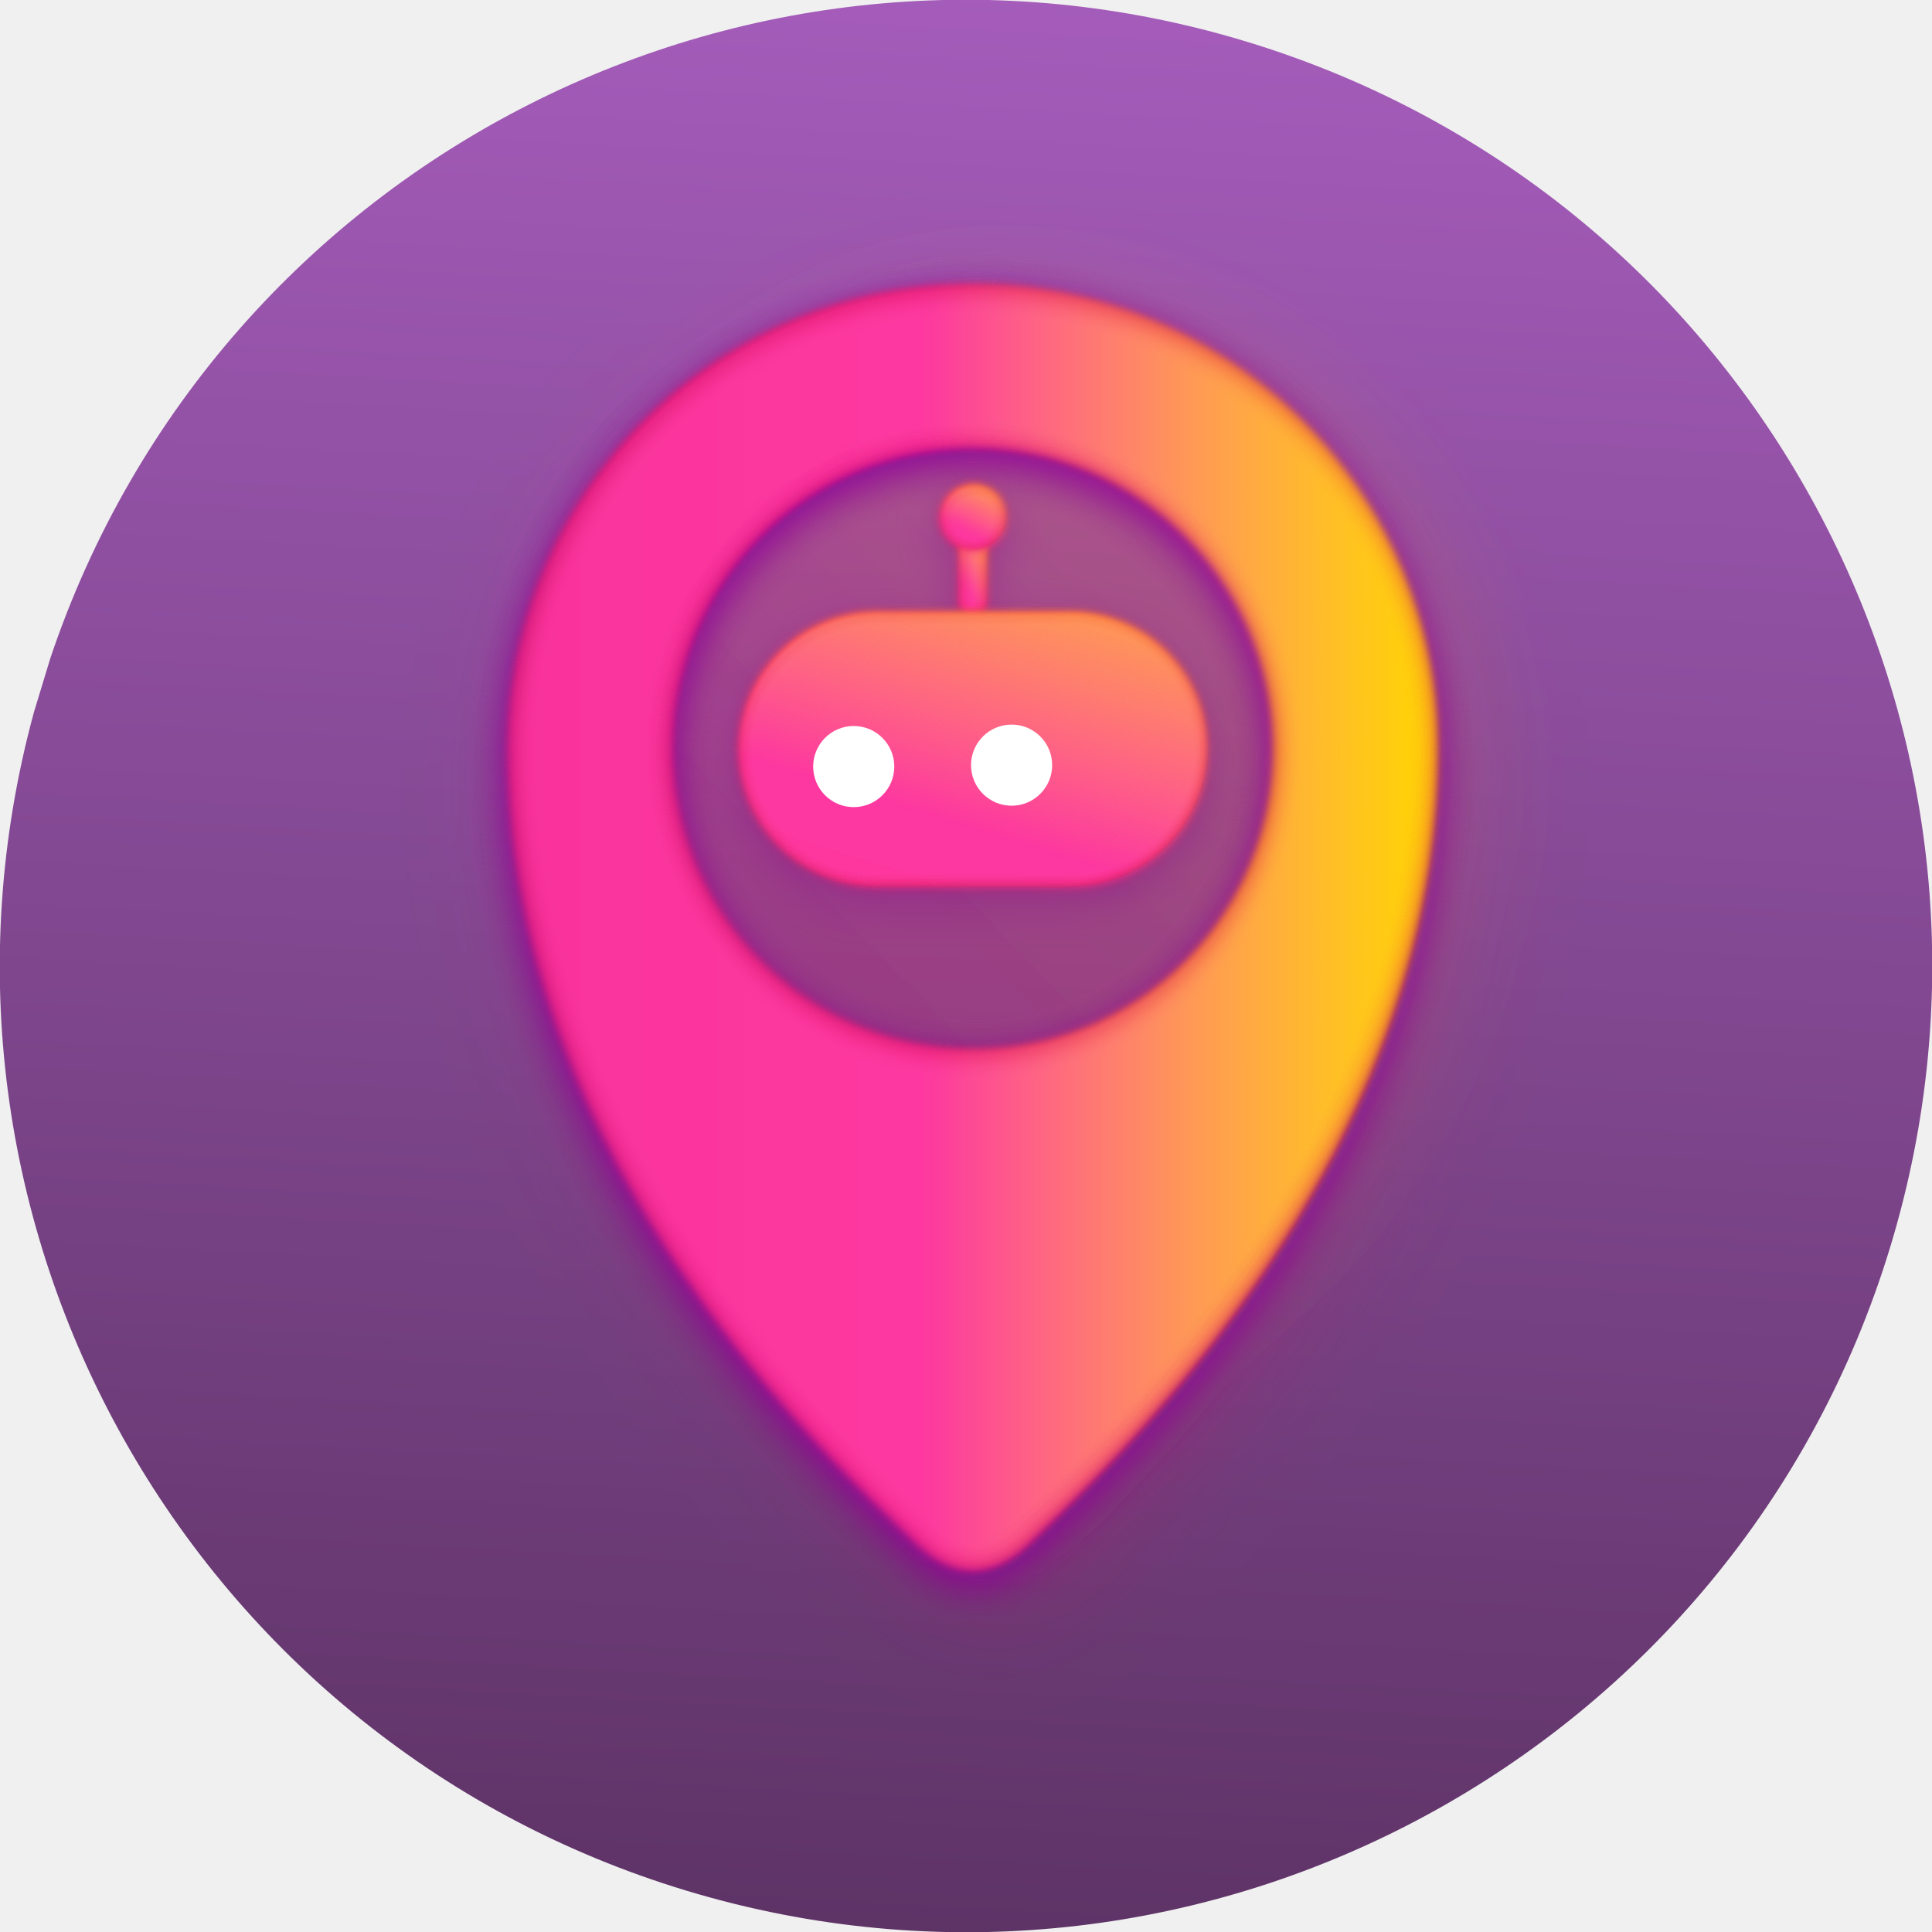
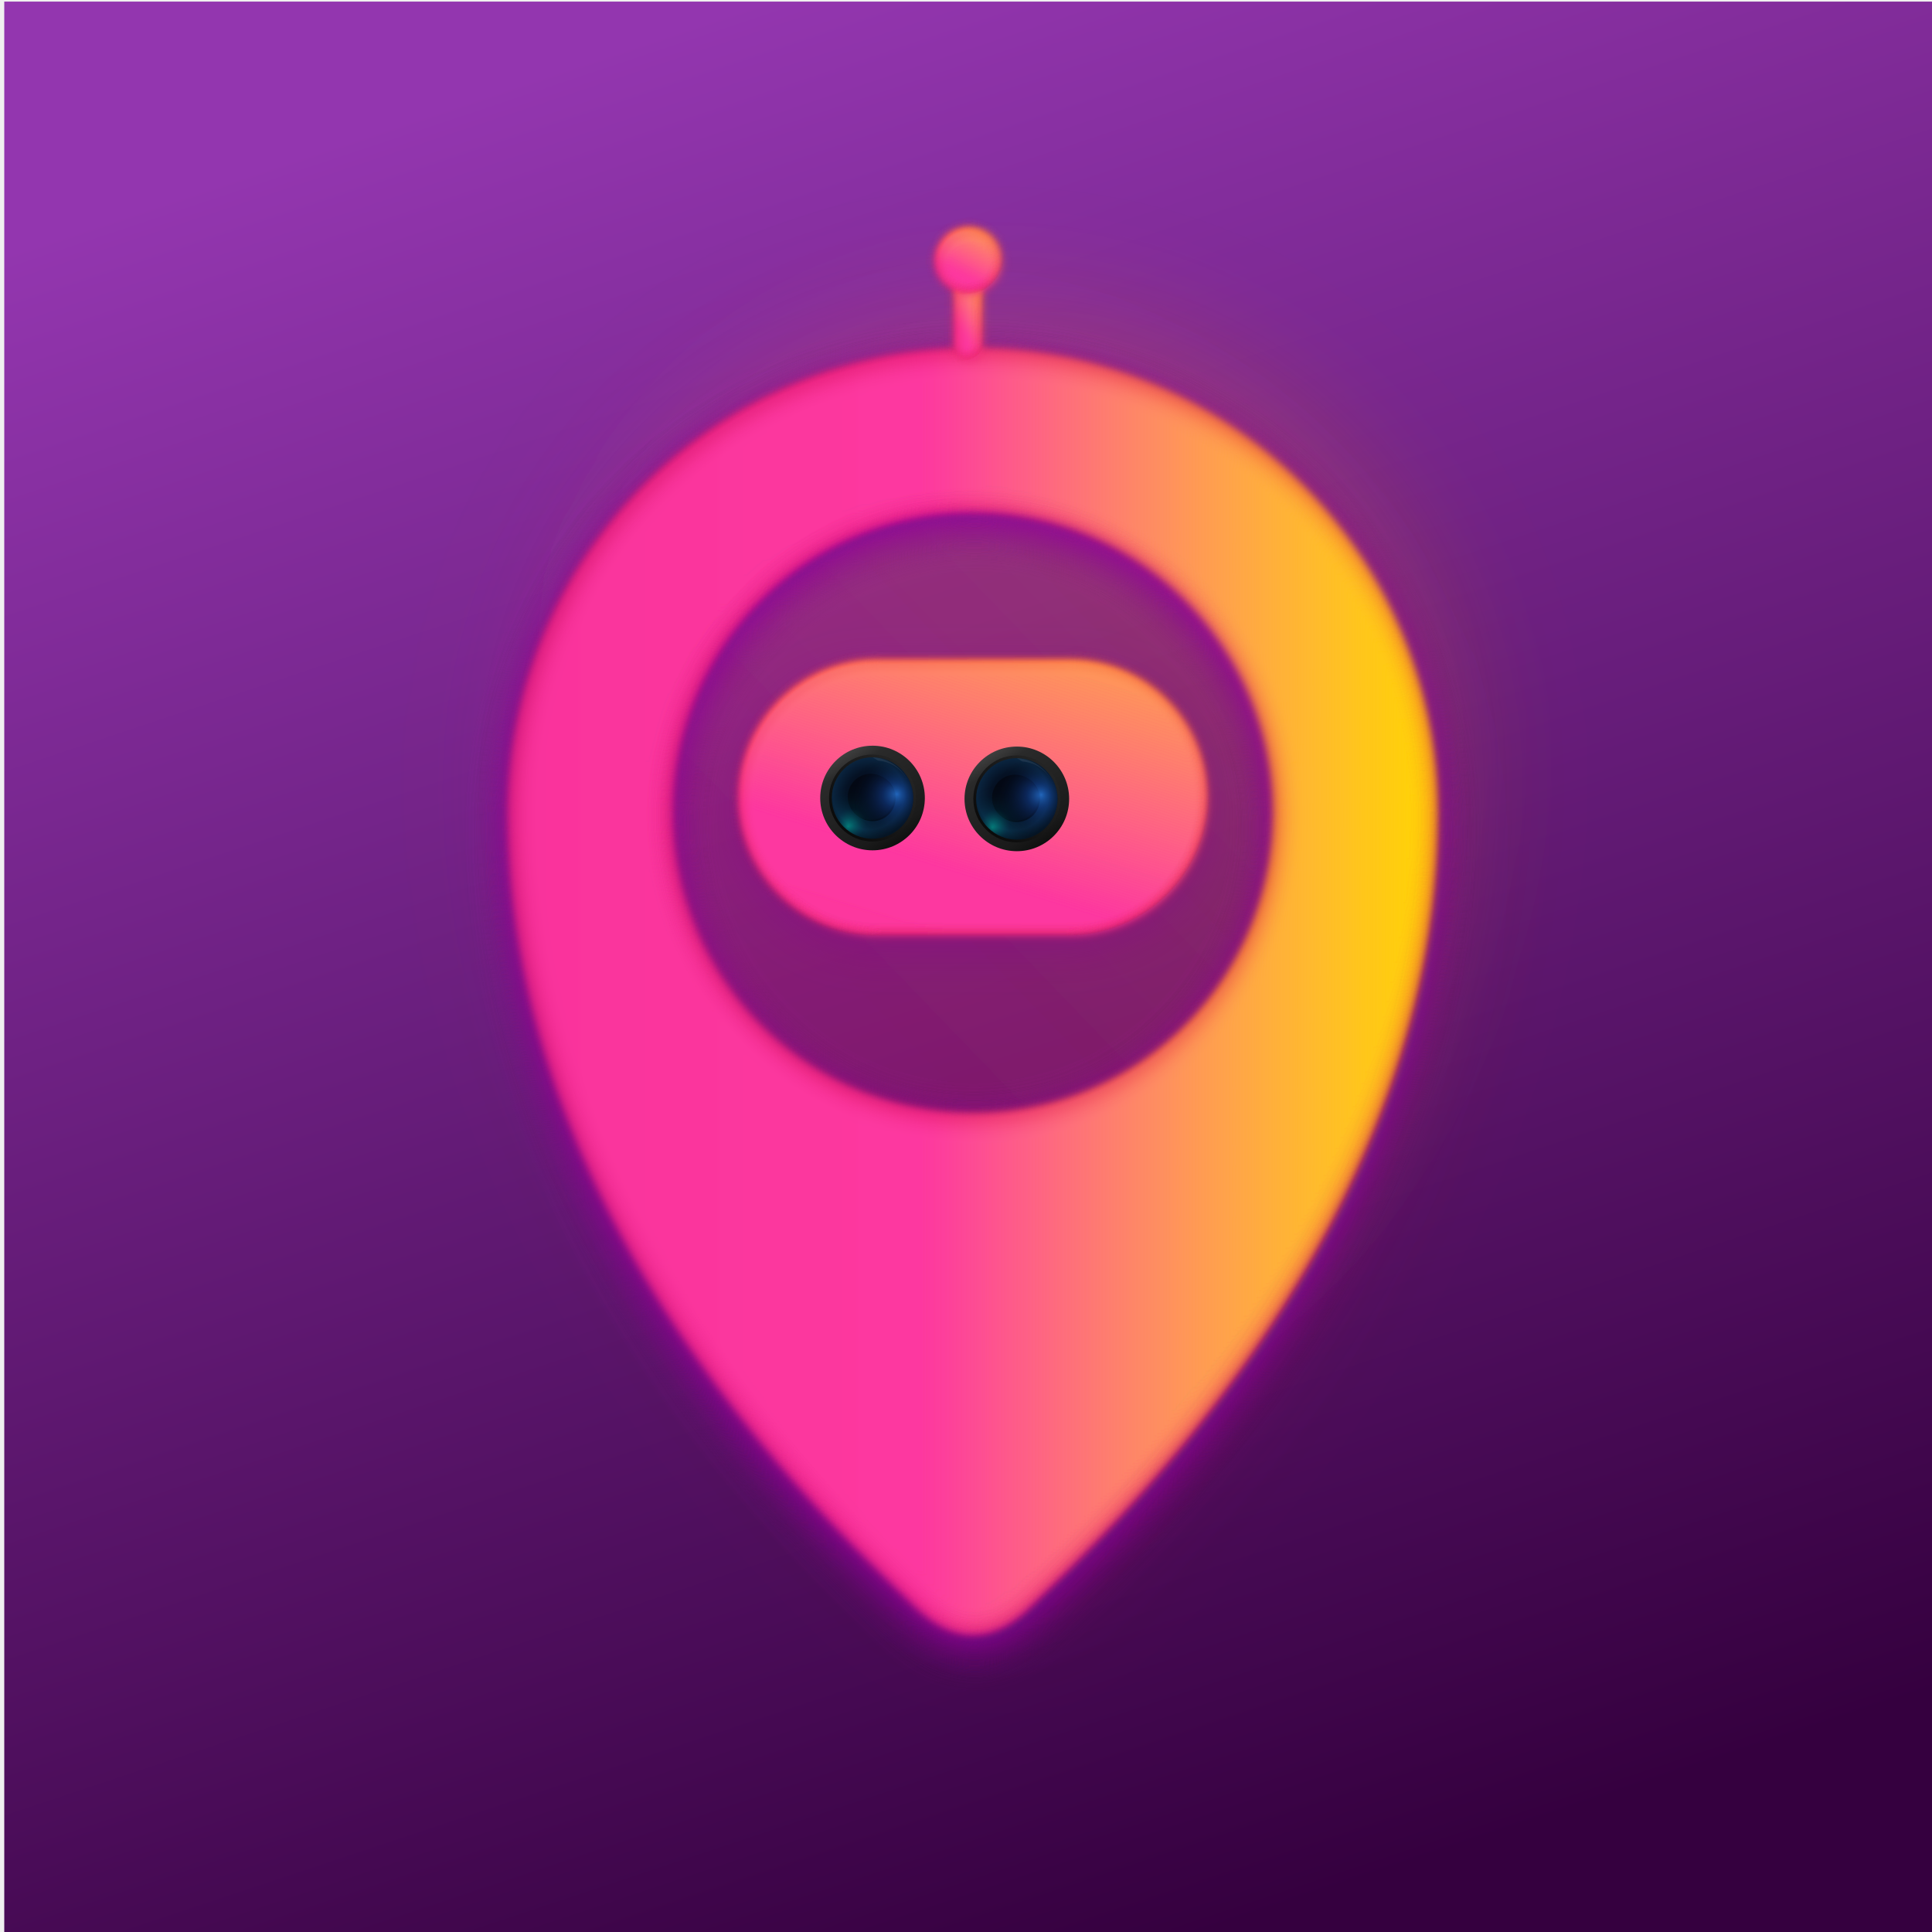
<svg xmlns="http://www.w3.org/2000/svg" xmlns:xlink="http://www.w3.org/1999/xlink" viewBox="0 0 500 500" width="500" height="500" version="1.1" id="svg13">
  <defs id="defs9">
    <linearGradient id="mainGrad" x1="0.1" y1="1" x2="0.9" y2="0">
      <stop offset="0%" stop-color="#d81b60" id="stop1" />
      <stop offset="45%" stop-color="#e91e63" id="stop2" />
      <stop offset="100%" stop-color="#ff9800" id="stop3" />
    </linearGradient>
    <linearGradient id="innerGrad" x1="0" y1="0" x2="0" y2="1">
      <stop offset="0%" stop-color="#ffffff" id="stop4" />
      <stop offset="100%" stop-color="#f2ecee" id="stop5" />
    </linearGradient>
    <filter id="icon-shadow" x="0" y="0" width="1" height="1">
      <feDropShadow dx="0" dy="12" stdDeviation="18" flood-color="#000000" flood-opacity="0.12" />
    </filter>
    <filter id="glow" x="-0.153" y="-0.11" width="1.305" height="1.22">
      <feGaussianBlur stdDeviation="15.271" result="blur" id="feGaussianBlur5" />
      <feComponentTransfer id="feComponentTransfer5">
        <feFuncA type="linear" slope="0.4" id="feFuncA5" />
      </feComponentTransfer>
    </filter>
    <filter id="inset-highlight" x="-1" y="-0.375" width="3" height="2">
      <feOffset dx="0" dy="4" result="shifted" id="feOffset5" />
      <feGaussianBlur in="shifted" stdDeviation="2.5" result="blurred" id="feGaussianBlur6" />
      <feComposite operator="out" in="SourceGraphic" in2="blurred" result="inverse" id="feComposite6" />
      <feFlood flood-color="#ffffff" flood-opacity="0.9" result="white_color" id="feFlood6" />
      <feComposite operator="in" in="white_color" in2="inverse" result="highlight" id="feComposite7" />
      <feComposite operator="over" in="highlight" in2="SourceGraphic" id="feComposite8" />
    </filter>
    <filter id="noise" x="0" y="0" width="1" height="1">
      <feTurbulence type="fractalNoise" baseFrequency="1.5" numOctaves="3" result="noise" id="feTurbulence8" />
      <feColorMatrix type="matrix" values="1 0 0 0 0  0 1 0 0 0  0 0 1 0 0  0 0 0 0.04 0" id="feColorMatrix8" />
      <feComposite in2="SourceGraphic" in="noise" operator="in" result="noise_masked" id="feComposite9" />
      <feBlend in="SourceGraphic" in2="noise_masked" mode="multiply" id="feBlend9" />
    </filter>
-     <linearGradient xlink:href="#mainGrad" id="linearGradient15" x1="130" y1="256.25" x2="370" y2="256.25" gradientUnits="userSpaceOnUse" gradientTransform="translate(2.1628,-15.63737)" />
+     <linearGradient xlink:href="#mainGrad" id="linearGradient15" x1="130" y1="256.25" x2="370" y2="256.25" gradientUnits="userSpaceOnUse" gradientTransform="translate(2.1628,0.9143553)" />
    <filter style="color-interpolation-filters:sRGB" id="filter55" x="-0.103" y="-0.074" width="1.206" height="1.159">
      <feGaussianBlur result="result6" stdDeviation="3" in="SourceGraphic" id="feGaussianBlur55" />
      <feColorMatrix values="1 0 0 0 0 0 1 0 0 0 0 0 1 0 0 0 0 0 1 0 " result="result7" in="SourceGraphic" id="feColorMatrix55" />
      <feComposite operator="in" in="result6" in2="result7" id="feComposite55" result="fbSourceGraphic" />
      <feColorMatrix result="fbSourceGraphicAlpha" in="fbSourceGraphic" values="0 0 0 -1 0 0 0 0 -1 0 0 0 0 -1 0 0 0 0 1 0" id="feColorMatrix67" />
      <feFlood id="feFlood67" result="flood" in="fbSourceGraphic" flood-opacity="0.467" flood-color="rgb(137,0,146)" />
      <feGaussianBlur id="feGaussianBlur67" result="blur" in="fbSourceGraphic" stdDeviation="5.3" />
      <feOffset id="feOffset67" result="offset" in="blur" dx="0" dy="3.3" />
      <feComposite id="feComposite67" result="comp1" operator="in" in="flood" in2="offset" />
      <feComposite id="feComposite68" result="fbSourceGraphic" operator="over" in="fbSourceGraphic" in2="comp1" />
      <feColorMatrix result="fbSourceGraphicAlpha" in="fbSourceGraphic" values="0 0 0 -1 0 0 0 0 -1 0 0 0 0 -1 0 0 0 0 1 0" id="feColorMatrix85" />
      <feGaussianBlur id="feGaussianBlur85" stdDeviation="1" result="result3" in="fbSourceGraphic" />
      <feBlend id="feBlend85" in2="result3" result="result5" mode="screen" in="fbSourceGraphic" />
      <feGaussianBlur id="feGaussianBlur86" stdDeviation="1" result="result7" />
      <feConvolveMatrix id="feConvolveMatrix86" order="3 3" kernelMatrix="2 0 0 1 1 -1 0 0 -2 " targetX="1" targetY="1" result="result8" />
      <feBlend id="feBlend86" mode="darken" in="result7" result="result6" in2="result8" />
    </filter>
-     <filter style="color-interpolation-filters:sRGB" id="filter71" x="-0.146" y="-0.17" width="1.292" height="1.372">
+     <filter style="color-interpolation-filters:sRGB" id="filter71" x="-0.146" y="-0.25" width="1.292" height="1.548">
      <feFlood result="flood" in="SourceGraphic" flood-opacity="0.353" flood-color="rgb(137,0,146)" id="feFlood70" />
      <feGaussianBlur result="blur" in="SourceGraphic" stdDeviation="5.3" id="feGaussianBlur70" />
      <feOffset result="offset" in="blur" dx="0" dy="3.3" id="feOffset70" />
      <feComposite result="comp1" operator="in" in="flood" in2="offset" id="feComposite70" />
      <feComposite result="comp2" operator="over" in="SourceGraphic" in2="comp1" id="feComposite71" />
    </filter>
    <linearGradient xlink:href="#mainGrad" id="linearGradient77" x1="142.556" y1="402.678" x2="426.758" y2="47.425" gradientTransform="matrix(0.8782497,0,0,1.138628,7.48175,-8.733129)" gradientUnits="userSpaceOnUse" />
-     <linearGradient xlink:href="#mainGrad" id="linearGradient78" x1="361.945" y1="125.779" x2="383.411" y2="98.946" gradientTransform="scale(0.6708204,1.490712)" gradientUnits="userSpaceOnUse" />
-     <linearGradient xlink:href="#mainGrad" id="linearGradient79" x1="188.447" y1="205.757" x2="219.801" y2="166.565" gradientTransform="scale(1.224745,0.8164966)" gradientUnits="userSpaceOnUse" />
    <linearGradient xlink:href="#mainGrad" id="linearGradient80" x1="66.103" y1="463.03" x2="245.702" y2="238.531" gradientTransform="scale(1.603568,0.6236096)" gradientUnits="userSpaceOnUse" />
    <filter style="color-interpolation-filters:sRGB" id="filter88" x="-0.04" y="-0.069" width="1.08" height="1.137">
      <feGaussianBlur stdDeviation="1" result="result3" id="feGaussianBlur87" />
      <feBlend in2="result3" result="result5" mode="screen" in="SourceGraphic" id="feBlend87" />
      <feGaussianBlur stdDeviation="1" result="result7" id="feGaussianBlur88" />
      <feConvolveMatrix order="3 3" kernelMatrix="2 0 0 1 1 -1 0 0 -2 " targetX="1" targetY="1" result="result8" id="feConvolveMatrix88" />
      <feBlend mode="darken" in="result7" result="result6" in2="result8" id="feBlend88" />
    </filter>
    <filter style="color-interpolation-filters:sRGB" id="filter90" x="-0.3" y="-0.3" width="1.6" height="1.6">
      <feGaussianBlur stdDeviation="1" result="result3" id="feGaussianBlur89" />
      <feBlend in2="result3" result="result5" mode="screen" in="SourceGraphic" id="feBlend89" />
      <feGaussianBlur stdDeviation="1" result="result7" id="feGaussianBlur90" />
      <feConvolveMatrix order="3 3" kernelMatrix="2 0 0 1 1 -1 0 0 -2 " targetX="1" targetY="1" result="result8" id="feConvolveMatrix90" />
      <feBlend mode="darken" in="result7" result="result6" in2="result8" id="feBlend90" />
    </filter>
    <filter style="color-interpolation-filters:sRGB" id="filter92" x="-0.8" y="-0.24" width="2.6" height="1.48">
      <feGaussianBlur stdDeviation="1" result="result3" id="feGaussianBlur91" />
      <feBlend in2="result3" result="result5" mode="screen" in="SourceGraphic" id="feBlend91" />
      <feGaussianBlur stdDeviation="1" result="result7" id="feGaussianBlur92" />
      <feConvolveMatrix order="3 3" kernelMatrix="2 0 0 1 1 -1 0 0 -2 " targetX="1" targetY="1" result="result8" id="feConvolveMatrix92" />
      <feBlend mode="darken" in="result7" result="result6" in2="result8" id="feBlend92" />
    </filter>
    <linearGradient xlink:href="#linearGradient81" id="linearGradient82" x1="134.744" y1="4.503" x2="253.97" y2="371.443" gradientUnits="userSpaceOnUse" gradientTransform="matrix(1.297659,0,0,1.332169,-0.7718479,0.8293147)" />
    <linearGradient id="linearGradient81">
      <stop style="stop-color:#9336af;stop-opacity:1;" offset="0" id="stop81" />
      <stop style="stop-color:#35003f;stop-opacity:1;" offset="1" id="stop82" />
    </linearGradient>
    <linearGradient xlink:href="#linearGradient81" id="linearGradient10" x1="261.944" y1="22.088" x2="238.056" y2="477.912" gradientUnits="userSpaceOnUse" gradientTransform="matrix(1.095411,0,0,1.146874,-23.85278,-36.71837)" />
+     <linearGradient xlink:href="#mainGrad" id="linearGradient79" x1="188.447" y1="205.757" x2="219.801" y2="166.565" gradientTransform="matrix(1.224745,0,0,0.8164966,-0.2000016,-84.75172)" gradientUnits="userSpaceOnUse" />
+     <filter style="color-interpolation-filters:sRGB" id="filter90-5" x="-0.3" y="-0.3" width="1.6" height="1.6">
+       <feGaussianBlur stdDeviation="1" result="result3" id="feGaussianBlur89-3" />
+       <feBlend in2="result3" result="result5" mode="screen" in="SourceGraphic" id="feBlend89-5" />
+       <feGaussianBlur stdDeviation="1" result="result7" id="feGaussianBlur90-6" />
+       <feConvolveMatrix order="3 3" kernelMatrix="2 0 0 1 1 -1 0 0 -2 " targetX="1" targetY="1" result="result8" id="feConvolveMatrix90-2" />
+       <feBlend mode="darken" in="result7" result="result6" in2="result8" id="feBlend90-9" />
+     </filter>
+     <linearGradient xlink:href="#mainGrad" id="linearGradient78" x1="361.945" y1="125.779" x2="383.411" y2="98.946" gradientTransform="matrix(0.6708204,0,0,1.490712,-0.2000016,-84.75172)" gradientUnits="userSpaceOnUse" />
+     <filter style="color-interpolation-filters:sRGB" id="filter92-7" x="-0.8" y="-0.24" width="2.6" height="1.48">
+       <feGaussianBlur stdDeviation="1" result="result3" id="feGaussianBlur91-0" />
+       <feBlend in2="result3" result="result5" mode="screen" in="SourceGraphic" id="feBlend91-9" />
+       <feGaussianBlur stdDeviation="1" result="result7" id="feGaussianBlur92-3" />
+       <feConvolveMatrix order="3 3" kernelMatrix="2 0 0 1 1 -1 0 0 -2 " targetX="1" targetY="1" result="result8" id="feConvolveMatrix92-6" />
+       <feBlend mode="darken" in="result7" result="result6" in2="result8" id="feBlend92-0" />
+     </filter>
+     <radialGradient id="blueHighlight" cx="129.6" cy="100" r="74" fx="144.4" fy="92.6" gradientUnits="userSpaceOnUse" gradientTransform="matrix(2.5,0,0,2.5,-120.5,417.5)">
+       <stop offset="0%" stop-color="rgb(40, 120, 220)" stop-opacity="0.8" id="stop11" />
+       <stop offset="30%" stop-color="rgb(20, 70, 160)" stop-opacity="0.5" id="stop12" />
+       <stop offset="100%" stop-color="rgb(0, 0, 0)" stop-opacity="0" id="stop13" />
+     </radialGradient>
+     <radialGradient id="tealHighlight" cx="70.4" cy="137" r="66.6" fx="55.6" fy="151.8" gradientUnits="userSpaceOnUse" gradientTransform="matrix(2.5,0,0,2.5,-120.5,417.5)">
+       <stop offset="0%" stop-color="rgb(0, 180, 160)" stop-opacity="0.6" id="stop14" />
+       <stop offset="40%" stop-color="rgb(0, 80, 100)" stop-opacity="0.2" id="stop15" />
+       <stop offset="100%" stop-color="rgb(0, 0, 0)" stop-opacity="0" id="stop16" />
+     </radialGradient>
+     <radialGradient id="glassBase" cx="92.6" cy="92.6" r="81.4" fx="92.6" fy="92.6" gradientUnits="userSpaceOnUse" gradientTransform="matrix(2.5,0,0,2.5,-120.5,417.5)">
+       <stop offset="0%" stop-color="#020815" id="stop7" />
+       <stop offset="50%" stop-color="#051225" id="stop8" />
+       <stop offset="80%" stop-color="#0a2540" id="stop9" />
+       <stop offset="100%" stop-color="#051525" id="stop10" />
+     </radialGradient>
+     <linearGradient id="rimInnerGrad" x1="21" y1="179" x2="179" y2="21" gradientUnits="userSpaceOnUse" gradientTransform="matrix(2.5,0,0,2.5,-120.5,417.5)">
+       <stop offset="0%" stop-color="#050505" id="stop5-9" />
+       <stop offset="100%" stop-color="#2a2a2a" id="stop6" />
+     </linearGradient>
+     <linearGradient id="rimGrad" x1="43" y1="5" x2="157" y2="195" gradientUnits="userSpaceOnUse" gradientTransform="matrix(2.5,0,0,2.5,-120.5,417.5)">
+       <stop offset="0%" stop-color="#4a4a4a" id="stop1-2" />
+       <stop offset="20%" stop-color="#2a2a2a" id="stop2-0" />
+       <stop offset="80%" stop-color="#1a1a1a" id="stop3-2" />
+       <stop offset="100%" stop-color="#0a0a0a" id="stop4-3" />
+     </linearGradient>
+     <linearGradient id="rimGrad-7" x1="43" y1="5" x2="157" y2="195" gradientUnits="userSpaceOnUse" gradientTransform="matrix(2.5,0,0,2.5,-120.5,417.5)">
+       <stop offset="0%" stop-color="#4a4a4a" id="stop1-2-5" />
+       <stop offset="20%" stop-color="#2a2a2a" id="stop2-0-9" />
+       <stop offset="80%" stop-color="#1a1a1a" id="stop3-2-2" />
+       <stop offset="100%" stop-color="#0a0a0a" id="stop4-3-2" />
+     </linearGradient>
+     <linearGradient id="rimInnerGrad-8" x1="21" y1="179" x2="179" y2="21" gradientUnits="userSpaceOnUse" gradientTransform="matrix(2.5,0,0,2.5,-120.5,417.5)">
+       <stop offset="0%" stop-color="#050505" id="stop5-9-9" />
+       <stop offset="100%" stop-color="#2a2a2a" id="stop6-7" />
+     </linearGradient>
+     <radialGradient id="glassBase-3" cx="92.6" cy="92.6" r="81.4" fx="92.6" fy="92.6" gradientUnits="userSpaceOnUse" gradientTransform="matrix(2.5,0,0,2.5,-120.5,417.5)">
+       <stop offset="0%" stop-color="#020815" id="stop7-6" />
+       <stop offset="50%" stop-color="#051225" id="stop8-1" />
+       <stop offset="80%" stop-color="#0a2540" id="stop9-2" />
+       <stop offset="100%" stop-color="#051525" id="stop10-9" />
+     </radialGradient>
+     <radialGradient id="tealHighlight-3" cx="70.4" cy="137" r="66.6" fx="55.6" fy="151.8" gradientUnits="userSpaceOnUse" gradientTransform="matrix(2.5,0,0,2.5,-120.5,417.5)">
+       <stop offset="0%" stop-color="rgb(0, 180, 160)" stop-opacity="0.6" id="stop14-1" />
+       <stop offset="40%" stop-color="rgb(0, 80, 100)" stop-opacity="0.2" id="stop15-9" />
+       <stop offset="100%" stop-color="rgb(0, 0, 0)" stop-opacity="0" id="stop16-4" />
+     </radialGradient>
+     <radialGradient id="blueHighlight-7" cx="129.6" cy="100" r="74" fx="144.4" fy="92.6" gradientUnits="userSpaceOnUse" gradientTransform="matrix(2.5,0,0,2.5,-120.5,417.5)">
+       <stop offset="0%" stop-color="rgb(40, 120, 220)" stop-opacity="0.8" id="stop11-8" />
+       <stop offset="30%" stop-color="rgb(20, 70, 160)" stop-opacity="0.5" id="stop12-4" />
+       <stop offset="100%" stop-color="rgb(0, 0, 0)" stop-opacity="0" id="stop13-5" />
+     </radialGradient>
  </defs>
-   <rect style="display:none;fill:url(#linearGradient82);fill-rule:nonzero;stroke-width:0;stroke-dasharray:none" id="rect80" width="500.668" height="501.654" x="1.103" y="0.414" />
-   <path style="display:inline;opacity:1;fill:url(#linearGradient10);fill-opacity:0.791;stroke-width:1.191" id="path2" d="M 13.021,170.37 A 250,250 0 0 1 326.18,11.889 250,250 0 0 1 489.192,322.714 250,250 0 0 1 180.768,490.223 250,250 0 0 1 8.797,184.263" />
+   <rect style="display:inline;fill:url(#linearGradient82);fill-rule:nonzero;stroke-width:0;stroke-dasharray:none" id="rect80" width="500.668" height="501.654" x="1.103" y="0.414" />
+   <path style="display:none;opacity:1;fill:url(#linearGradient10);fill-opacity:0.791;stroke-width:1.191" id="path2" d="M 13.021,170.37 A 250,250 0 0 1 326.18,11.889 250,250 0 0 1 489.192,322.714 250,250 0 0 1 180.768,490.223 250,250 0 0 1 8.797,184.263" />
  <path d="m 137.482,201.267 a 120,120 0 1 1 240,0 c 0,110 -90,190 -105,205 q -15,15 -30,0 c -15,-15 -105,-95 -105,-205 z" fill="url(#mainGrad)" filter="url(#glow)" id="path9" style="display:inline;fill:url(#linearGradient77);filter:url(#glow);opacity:0.583" />
-   <path id="path10" style="display:inline;fill:url(#linearGradient15);filter:url(#filter55)" d="M 243.973,74.642 A 120,120 0 0 0 132.163,194.363 c 0,110 90,190 105,205 10,10 20,10 30,0 15,-15 105,-95 105,-205 A 120,120 0 0 0 243.973,74.642 Z m 8.189,41.721 a 78,78 0 0 1 78,78 78,78 0 0 1 -78,78 78,78 0 0 1 -78,-78 78,78 0 0 1 78,-78 z" />
-   <g id="robot-group" style="display:inline;filter:url(#filter71)" transform="translate(2.162793,-15.63737)">
-     <rect x="247" y="155" width="6" height="20" rx="3" fill="url(#mainGrad)" filter="url(#inset-highlight)" id="rect10" style="fill:url(#linearGradient78);filter:url(#filter92)" />
-     <circle cx="250" cy="150" r="8" fill="url(#mainGrad)" filter="url(#inset-highlight)" id="circle11" style="fill:url(#linearGradient79);filter:url(#filter90)" />
+   <path id="path10" style="display:inline;fill:url(#linearGradient15);filter:url(#filter55)" d="M 243.973,91.194 A 120,120 0 0 0 132.163,210.914 c 0,110 90,190 105,205 10,10 20,10 30,0 15,-15 105,-95 105,-205 A 120,120 0 0 0 243.973,91.194 Z m 8.189,41.721 a 78,78 0 0 1 78,78 78,78 0 0 1 -78,78 78,78 0 0 1 -78,-78 78,78 0 0 1 78,-78 z" />
+   <g id="robot-group" style="display:inline;filter:url(#filter71)" transform="translate(2.162793,-3.223576)">
    <rect x="190" y="175" width="120" height="70" rx="35" fill="url(#mainGrad)" filter="url(#inset-highlight)" id="rect11" style="display:inline;fill:url(#linearGradient80);fill-rule:nonzero;stroke:none;stroke-width:1;stroke-dasharray:none;stroke-opacity:1;filter:url(#filter88)" />
-     <circle cx="218.782" cy="214.023" r="10.5" fill="#ffffff" id="circle12" />
-     <circle cx="259.639" cy="213.657" r="10.5" fill="#ffffff" id="circle13" />
+     <circle cx="218.782" cy="214.023" r="10.5" fill="#ffffff" id="circle12" style="display:none" />
+     <circle cx="259.639" cy="213.657" r="10.5" fill="#ffffff" id="circle13" style="display:none" />
+     <g id="g1" transform="matrix(0.05700606,0,0,0.05700606,253.6094,171.922)">
+       <g id="layer2">
+         <circle cx="129.5" cy="667.5" r="237.5" fill="url(#rimGrad)" id="circle16" style="fill:url(#rimGrad);stroke-width:2.5" />
+         <circle cx="129.5" cy="667.5" r="197.5" fill="url(#rimInnerGrad)" id="circle17" style="fill:url(#rimInnerGrad);stroke-width:2.5" />
+         <circle cx="129.5" cy="667.5" r="185" fill="url(#glassBase)" id="circle18" style="fill:url(#glassBase);stroke-width:2.5" />
+         <circle cx="129.5" cy="667.5" r="105" fill="#01040a" id="circle19" style="stroke-width:2.5" />
+         <circle cx="122" cy="662.5" r="105" fill="#030814" id="circle20" style="stroke-width:2.5" />
+         <circle cx="129.5" cy="667.5" r="185" fill="url(#tealHighlight)" id="circle21" style="fill:url(#tealHighlight);stroke-width:2.5" />
+         <circle cx="129.5" cy="667.5" r="185" fill="url(#blueHighlight)" id="circle22" style="fill:url(#blueHighlight);stroke-width:2.5" />
+         <path d="m 154.5,497.5 a 162.5,162.5 0 0 1 145,120 185,185 0 0 0 -170,-135 z" fill="#ffffff" fill-opacity="0.08" id="path22" style="stroke-width:2.5" />
+       </g>
+     </g>
+     <g id="g1-3" transform="matrix(0.05700606,0,0,0.05700606,216.2655,171.698)">
+       <g id="layer2-6">
+         <circle cx="129.5" cy="667.5" r="237.5" fill="url(#rimGrad)" id="circle16-1" style="fill:url(#rimGrad-7);stroke-width:2.5" />
+         <circle cx="129.5" cy="667.5" r="197.5" fill="url(#rimInnerGrad)" id="circle17-0" style="fill:url(#rimInnerGrad-8);stroke-width:2.5" />
+         <circle cx="129.5" cy="667.5" r="185" fill="url(#glassBase)" id="circle18-6" style="fill:url(#glassBase-3);stroke-width:2.5" />
+         <circle cx="129.5" cy="667.5" r="105" fill="#01040a" id="circle19-3" style="stroke-width:2.5" />
+         <circle cx="122" cy="662.5" r="105" fill="#030814" id="circle20-2" style="stroke-width:2.5" />
+         <circle cx="129.5" cy="667.5" r="185" fill="url(#tealHighlight)" id="circle21-0" style="fill:url(#tealHighlight-3);stroke-width:2.5" />
+         <circle cx="129.5" cy="667.5" r="185" fill="url(#blueHighlight)" id="circle22-6" style="fill:url(#blueHighlight-7);stroke-width:2.5" />
+         <path d="m 154.5,497.5 a 162.5,162.5 0 0 1 145,120 185,185 0 0 0 -170,-135 z" fill="#ffffff" fill-opacity="0.08" id="path22-1" style="stroke-width:2.5" />
+       </g>
+     </g>
+   </g>
+   <g id="layer1" transform="translate(1.097235,2.560214)">
+     <rect x="246.8" y="70.248" width="6" height="20" rx="3" fill="url(#mainGrad)" filter="url(#inset-highlight)" id="rect10" style="display:inline;fill:url(#linearGradient78);filter:url(#filter92-7)" />
+     <circle cx="249.8" cy="65.248" r="8" fill="url(#mainGrad)" filter="url(#inset-highlight)" id="circle11" style="display:inline;fill:url(#linearGradient79);filter:url(#filter90-5)" />
  </g>
</svg>
